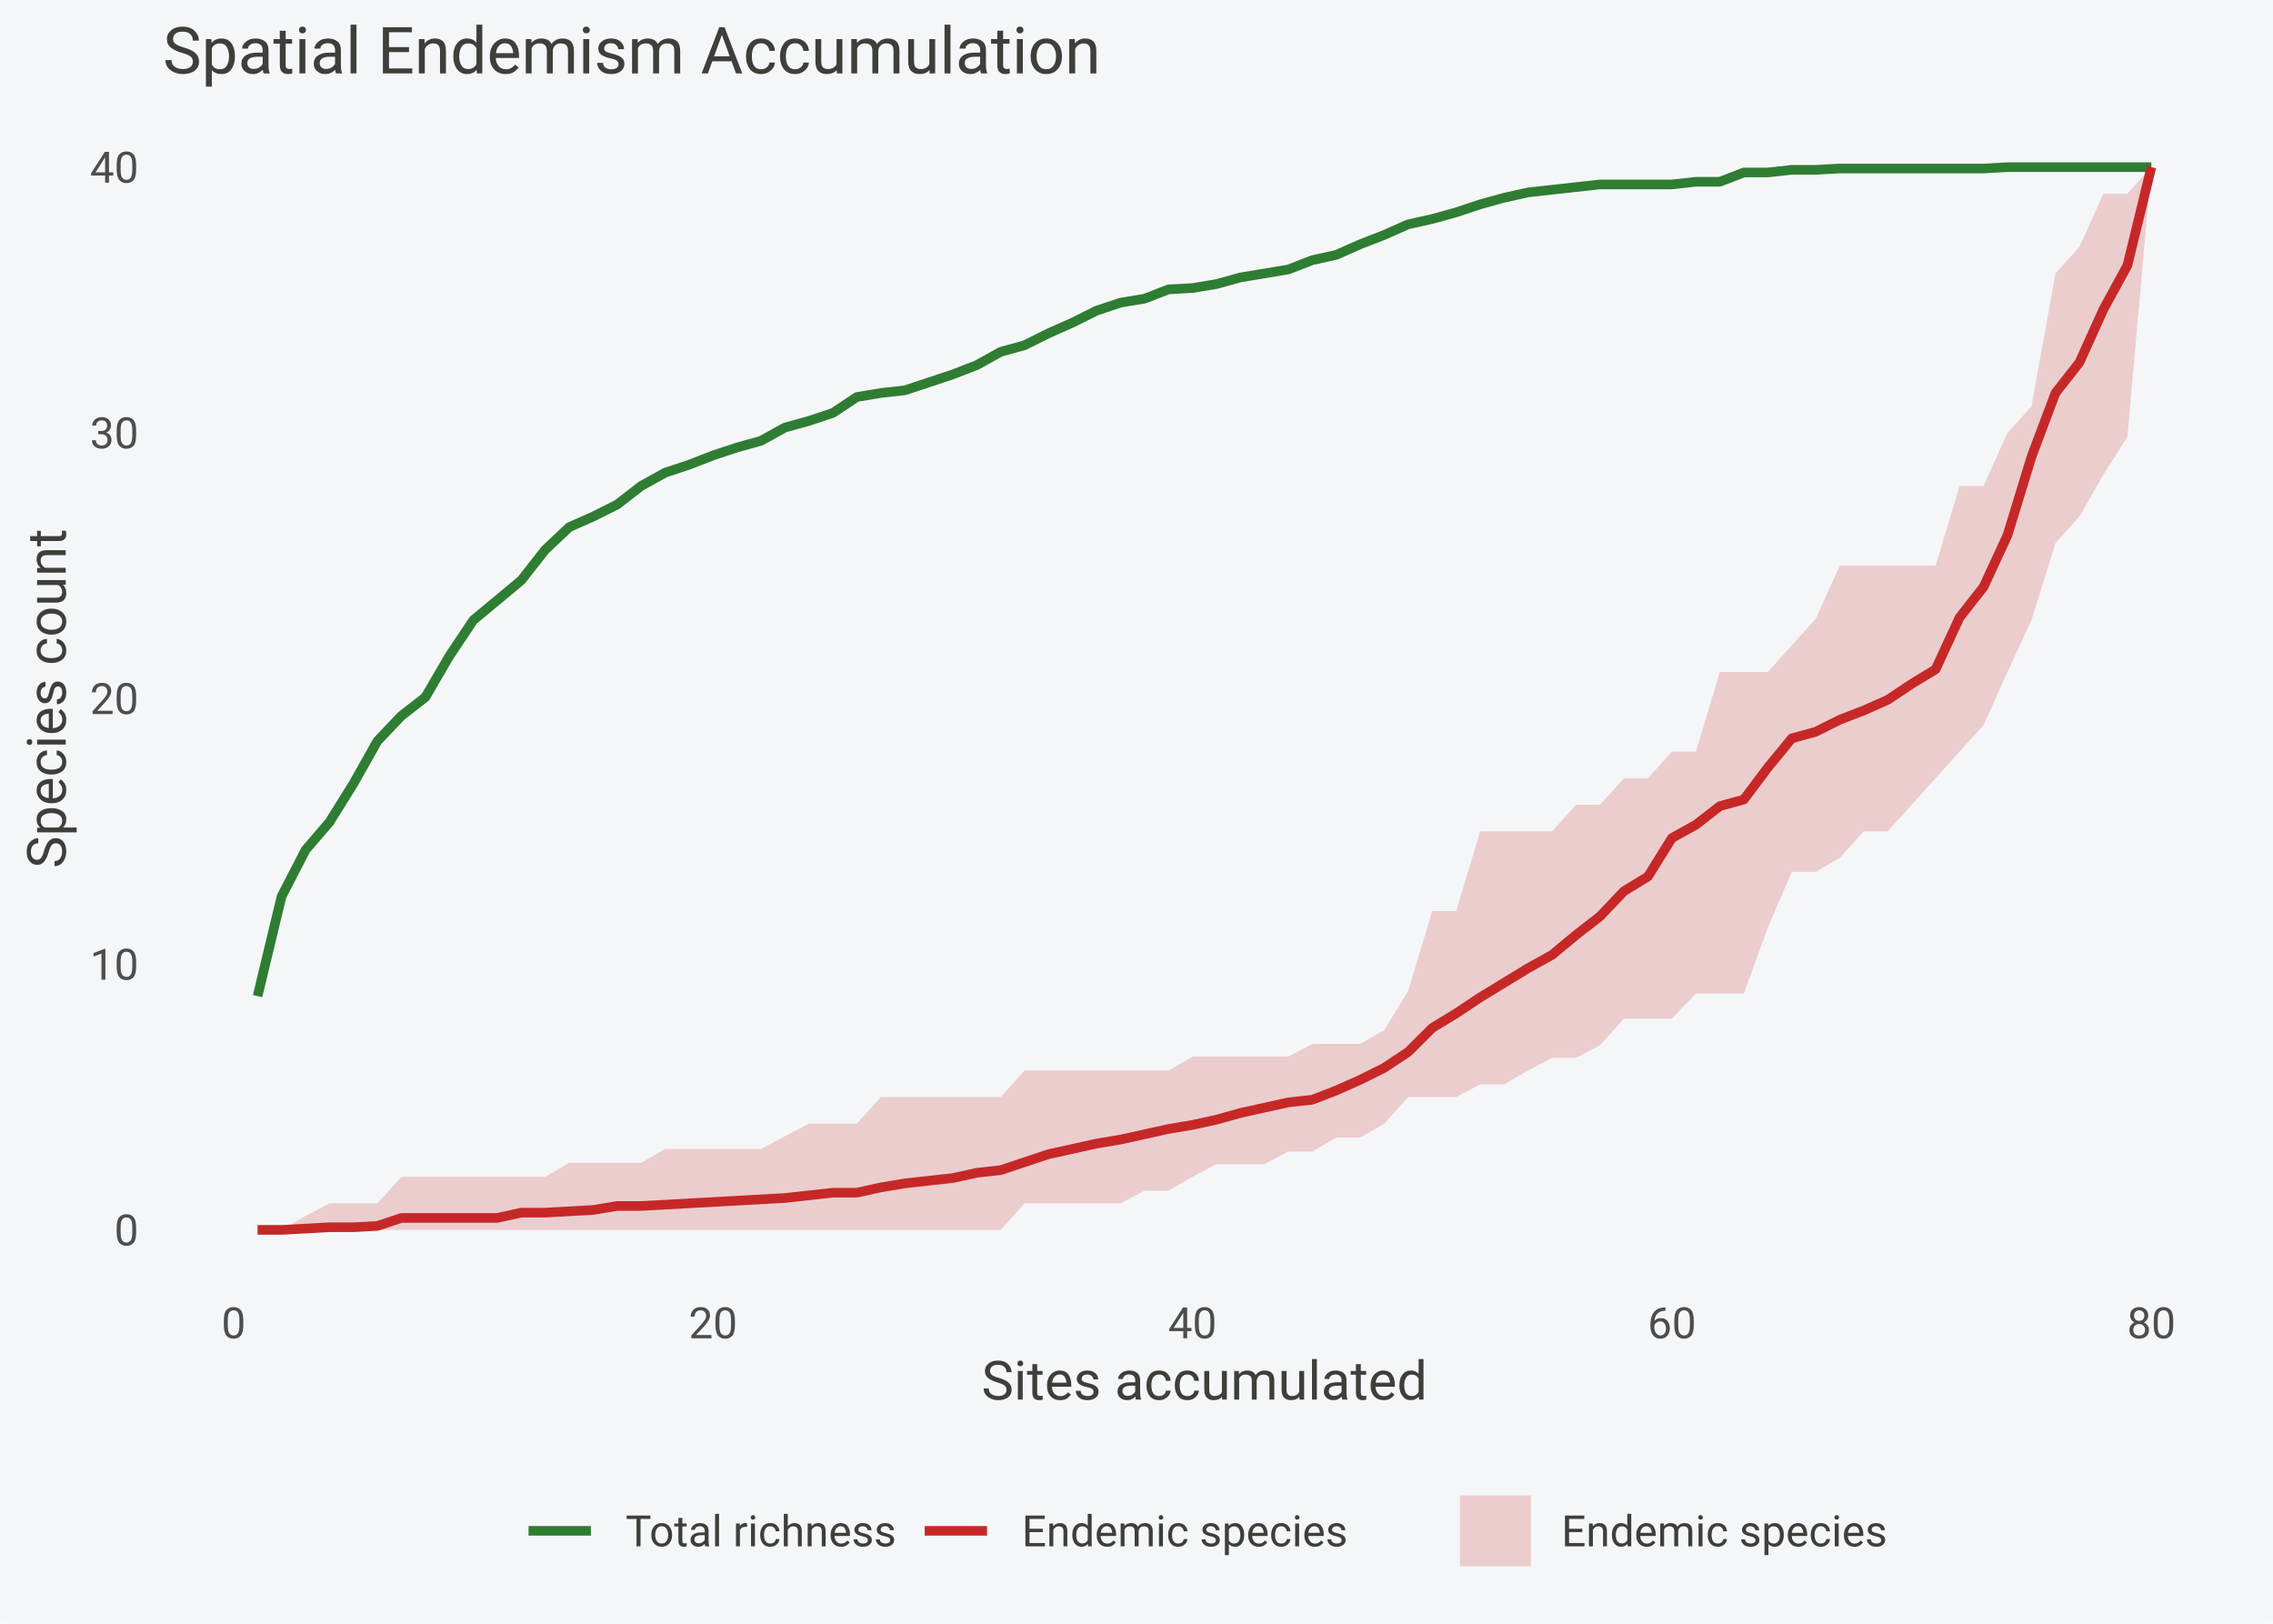
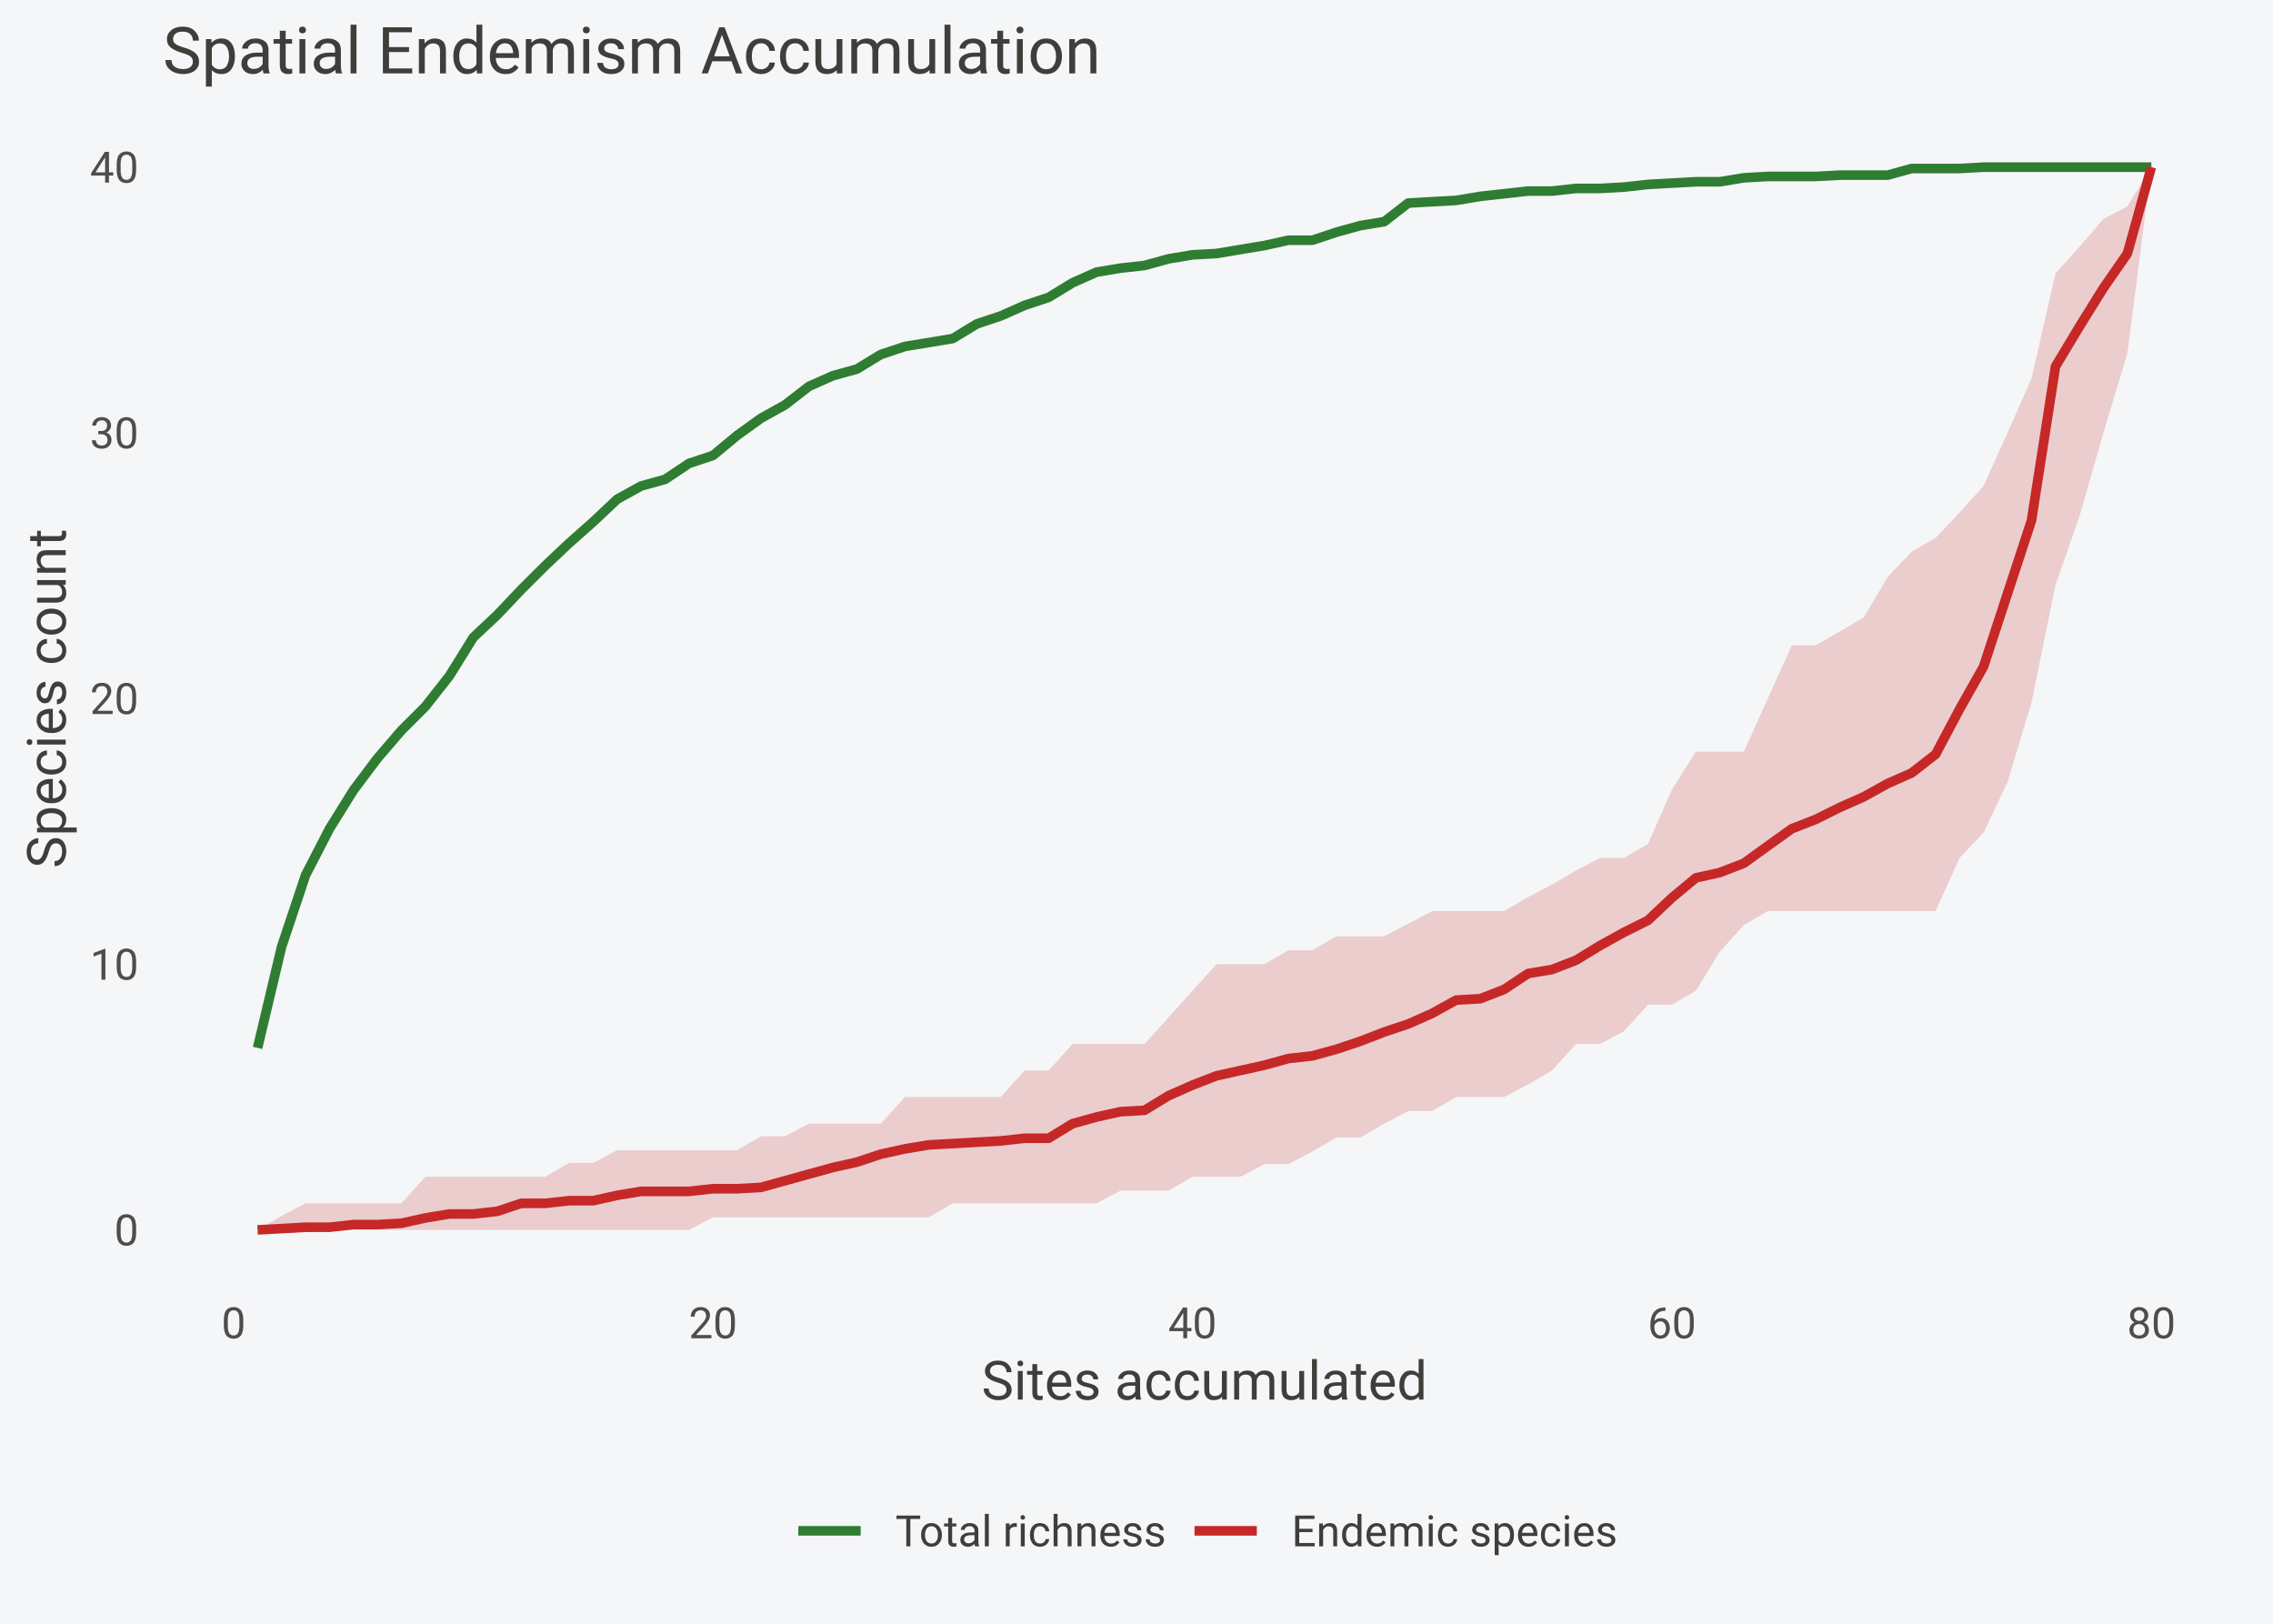
<svg xmlns="http://www.w3.org/2000/svg" width="504.00pt" height="360.00pt" viewBox="0 0 504.00 360.00">
  <g class="svglite">
    <defs>
      <style type="text/css">
    /* theme-aware-processed */
    .svglite line, .svglite polyline, .svglite polygon, .svglite path, .svglite circle {
      fill: none;
      stroke: #3E3F3A;
      stroke-linecap: round;
      stroke-linejoin: round;
      stroke-miterlimit: 10.00;
    }
    .svglite &gt; g &gt; rect {
      fill: none;
      stroke: #3E3F3A;
      stroke-linecap: round;
      stroke-linejoin: round;
      stroke-miterlimit: 10.00;
    }
    .svglite text {
      white-space: pre;
      fill: #3E3F3A;
    }
    .svglite g.glyphgroup path {
      fill: inherit;
      stroke: none;
    }
  </style>
    </defs>
    <rect width="100%" height="100%" style="stroke: none; fill: #F5F6F8;" />
    <defs>
      <clipPath id="cpMC4wMHw1MDQuMDB8MC4wMHwzNjAuMDA=">
        <rect x="0.00" y="0.00" width="504.00" height="360.00" />
      </clipPath>
    </defs>
    <g clip-path="url(#cpMC4wMHw1MDQuMDB8MC4wMHwzNjAuMDA=)">
-       <rect rx="4" x="0.00" y="0.00" width="504.00" height="360.00" style="stroke-width: 1.16; stroke: none; fill: #F5F6F8;" />
-     </g>
+       <rect x="0.00" y="0.00" width="504.00" height="360.00" style="stroke-width: 1.16; stroke: none;" /> fill: #F5F6F8;' /&gt;
+ </g>
    <defs>
      <clipPath id="cpMzYuMTJ8NDk4LjAyfDI1LjI4fDI4NC40Ng==">
        <rect x="36.12" y="25.28" width="461.90" height="259.18" />
      </clipPath>
    </defs>
    <g clip-path="url(#cpMzYuMTJ8NDk4LjAyfDI1LjI4fDI4NC40Ng==)">
-       <polygon points="57.11,272.68 62.43,272.68 67.75,269.59 73.06,266.79 78.38,266.79 83.69,266.79 89.01,260.90 94.32,260.90 99.64,260.90 104.95,260.90 110.27,260.90 115.58,260.90 120.90,260.90 126.21,257.81 131.53,257.81 136.84,257.81 142.16,257.81 147.48,254.72 152.79,254.72 158.11,254.72 163.42,254.72 168.74,254.72 174.05,251.92 179.37,249.12 184.68,249.12 190.00,249.12 195.31,243.23 200.63,243.23 205.94,243.23 211.26,243.23 216.58,243.23 221.89,243.23 227.21,237.34 232.52,237.34 237.84,237.34 243.15,237.34 248.47,237.34 253.78,237.34 259.10,237.34 264.41,234.25 269.73,234.25 275.04,234.25 280.36,234.25 285.67,234.25 290.99,231.45 296.31,231.45 301.62,231.45 306.94,228.36 312.25,219.67 317.57,202.00 322.88,202.00 328.20,184.32 333.51,184.32 338.83,184.32 344.14,184.32 349.46,178.43 354.77,178.43 360.09,172.54 365.40,172.54 370.72,166.65 376.04,166.65 381.35,148.98 386.67,148.98 391.98,148.98 397.30,143.09 402.61,137.20 407.93,125.42 413.24,125.42 418.56,125.42 423.87,125.42 429.19,125.42 434.50,107.75 439.82,107.75 445.13,95.97 450.45,90.08 455.77,60.63 461.08,54.73 466.40,42.95 471.71,42.95 477.03,37.06 477.03,37.06 471.71,96.85 466.40,105.25 461.08,114.52 455.77,120.41 450.45,137.50 445.13,148.98 439.82,160.76 434.50,166.65 429.19,172.54 423.87,178.43 418.56,184.32 413.24,184.32 407.93,190.21 402.61,193.31 397.30,193.31 391.98,205.68 386.67,220.26 381.35,220.26 376.04,220.26 370.72,225.85 365.40,225.85 360.09,225.85 354.77,231.74 349.46,234.54 344.14,234.54 338.83,237.34 333.51,240.43 328.20,240.43 322.88,243.23 317.57,243.23 312.25,243.23 306.94,249.12 301.62,252.21 296.31,252.21 290.99,255.30 285.67,255.30 280.36,258.10 275.04,258.10 269.73,258.10 264.41,260.90 259.10,263.99 253.78,263.99 248.47,266.79 243.15,266.79 237.84,266.79 232.52,266.79 227.21,266.79 221.89,272.68 216.58,272.68 211.26,272.68 205.94,272.68 200.63,272.68 195.31,272.68 190.00,272.68 184.68,272.68 179.37,272.68 174.05,272.68 168.74,272.68 163.42,272.68 158.11,272.68 152.79,272.68 147.48,272.68 142.16,272.68 136.84,272.68 131.53,272.68 126.21,272.68 120.90,272.68 115.58,272.68 110.27,272.68 104.95,272.68 99.64,272.68 94.32,272.68 89.01,272.68 83.69,272.68 78.38,272.68 73.06,272.68 67.75,272.68 62.43,272.68 57.11,272.68 " style="stroke-width: 0.00; stroke: none; stroke-linecap: butt; fill: #C62828; fill-opacity: 0.20;" />
-       <polyline points="57.11,272.68 62.43,272.68 67.75,269.59 73.06,266.79 78.38,266.79 83.69,266.79 89.01,260.90 94.32,260.90 99.64,260.90 104.95,260.90 110.27,260.90 115.58,260.90 120.90,260.90 126.21,257.81 131.53,257.81 136.84,257.81 142.16,257.81 147.48,254.72 152.79,254.72 158.11,254.72 163.42,254.72 168.74,254.72 174.05,251.92 179.37,249.12 184.68,249.12 190.00,249.12 195.31,243.23 200.63,243.23 205.94,243.23 211.26,243.23 216.58,243.23 221.89,243.23 227.21,237.34 232.52,237.34 237.84,237.34 243.15,237.34 248.47,237.34 253.78,237.34 259.10,237.34 264.41,234.25 269.73,234.25 275.04,234.25 280.36,234.25 285.67,234.25 290.99,231.45 296.31,231.45 301.62,231.45 306.94,228.36 312.25,219.67 317.57,202.00 322.88,202.00 328.20,184.32 333.51,184.32 338.83,184.32 344.14,184.32 349.46,178.43 354.77,178.43 360.09,172.54 365.40,172.54 370.72,166.65 376.04,166.65 381.35,148.98 386.67,148.98 391.98,148.98 397.30,143.09 402.61,137.20 407.93,125.42 413.24,125.42 418.56,125.42 423.87,125.42 429.19,125.42 434.50,107.75 439.82,107.75 445.13,95.97 450.45,90.08 455.77,60.63 461.08,54.73 466.40,42.95 471.71,42.95 477.03,37.06 " style="stroke-width: 1.16; stroke: none; stroke-linecap: butt;" />
-       <polyline points="477.03,37.06 471.71,96.85 466.40,105.25 461.08,114.52 455.77,120.41 450.45,137.50 445.13,148.98 439.82,160.76 434.50,166.65 429.19,172.54 423.87,178.43 418.56,184.32 413.24,184.32 407.93,190.21 402.61,193.31 397.30,193.31 391.98,205.68 386.67,220.26 381.35,220.26 376.04,220.26 370.72,225.85 365.40,225.85 360.09,225.85 354.77,231.74 349.46,234.54 344.14,234.54 338.83,237.34 333.51,240.43 328.20,240.43 322.88,243.23 317.57,243.23 312.25,243.23 306.94,249.12 301.62,252.21 296.31,252.21 290.99,255.30 285.67,255.30 280.36,258.10 275.04,258.10 269.73,258.10 264.41,260.90 259.10,263.99 253.78,263.99 248.47,266.79 243.15,266.79 237.84,266.79 232.52,266.79 227.21,266.79 221.89,272.68 216.58,272.68 211.26,272.68 205.94,272.68 200.63,272.68 195.31,272.68 190.00,272.68 184.68,272.68 179.37,272.68 174.05,272.68 168.74,272.68 163.42,272.68 158.11,272.68 152.79,272.68 147.48,272.68 142.16,272.68 136.84,272.68 131.53,272.68 126.21,272.68 120.90,272.68 115.58,272.68 110.27,272.68 104.95,272.68 99.64,272.68 94.32,272.68 89.01,272.68 83.69,272.68 78.38,272.68 73.06,272.68 67.75,272.68 62.43,272.68 57.11,272.68 " style="stroke-width: 1.16; stroke: none; stroke-linecap: butt;" />
-       <polyline points="57.11,220.85 62.43,198.76 67.75,188.45 73.06,182.26 78.38,173.72 83.69,164.30 89.01,158.70 94.32,154.58 99.64,145.45 104.95,137.50 110.27,133.08 115.58,128.66 120.90,121.89 126.21,116.88 131.53,114.52 136.84,111.87 142.16,107.75 147.48,104.80 152.79,103.04 158.11,100.97 163.42,99.21 168.74,97.73 174.05,94.79 179.37,93.32 184.68,91.55 190.00,88.02 195.31,87.13 200.63,86.54 205.94,84.78 211.26,83.01 216.58,80.95 221.89,78.00 227.21,76.53 232.52,73.88 237.84,71.52 243.15,68.87 248.47,67.10 253.78,66.22 259.10,64.16 264.41,63.86 269.73,62.98 275.04,61.51 280.36,60.63 285.67,59.74 290.99,57.68 296.31,56.50 301.62,54.15 306.94,52.08 312.25,49.73 317.57,48.55 322.88,47.08 328.20,45.31 333.51,43.84 338.83,42.66 344.14,42.07 349.46,41.48 354.77,40.89 360.09,40.89 365.40,40.89 370.72,40.89 376.04,40.30 381.35,40.30 386.67,38.24 391.98,38.24 397.30,37.65 402.61,37.65 407.93,37.36 413.24,37.36 418.56,37.36 423.87,37.36 429.19,37.36 434.50,37.36 439.82,37.36 445.13,37.06 450.45,37.06 455.77,37.06 461.08,37.06 466.40,37.06 471.71,37.06 477.03,37.06 " style="stroke-width: 2.13; stroke: #2E7D32; stroke-linecap: butt;" />
-       <polyline points="57.11,272.68 62.43,272.68 67.75,272.39 73.06,272.09 78.38,272.09 83.69,271.80 89.01,270.03 94.32,270.03 99.64,270.03 104.95,270.03 110.27,270.03 115.58,268.85 120.90,268.85 126.21,268.56 131.53,268.26 136.84,267.38 142.16,267.38 147.48,267.09 152.79,266.79 158.11,266.50 163.42,266.20 168.74,265.91 174.05,265.61 179.37,265.02 184.68,264.43 190.00,264.43 195.31,263.26 200.63,262.37 205.94,261.78 211.26,261.19 216.58,260.02 221.89,259.43 227.21,257.66 232.52,255.89 237.84,254.72 243.15,253.54 248.47,252.65 253.78,251.48 259.10,250.30 264.41,249.41 269.73,248.24 275.04,246.76 280.36,245.58 285.67,244.41 290.99,243.82 296.31,241.76 301.62,239.40 306.94,236.75 312.25,233.22 317.57,227.91 322.88,224.67 328.20,221.14 333.51,217.90 338.83,214.66 344.14,211.71 349.46,207.30 354.77,203.17 360.09,197.58 365.40,194.34 370.72,185.80 376.04,182.85 381.35,178.73 386.67,177.26 391.98,170.19 397.30,163.71 402.61,162.24 407.93,159.58 413.24,157.52 418.56,155.17 423.87,151.63 429.19,148.39 434.50,136.91 439.82,130.13 445.13,118.65 450.45,101.27 455.77,87.13 461.08,80.36 466.40,68.58 471.71,58.86 477.03,37.06 " style="stroke-width: 2.13; stroke: #C62828; stroke-linecap: butt;" />
+       <rect x="36.12" y="25.28" width="461.90" height="259.18" style="stroke-width: 1.16; stroke: none;" /> fill: #F5F6F8;' /&gt;
+ <polygon points="57.11,272.68 62.43,269.59 67.75,266.79 73.06,266.79 78.38,266.79 83.69,266.79 89.01,266.79 94.32,260.90 99.64,260.90 104.95,260.90 110.27,260.90 115.58,260.90 120.90,260.90 126.21,257.81 131.53,257.81 136.84,255.01 142.16,255.01 147.48,255.01 152.79,255.01 158.11,255.01 163.42,255.01 168.74,251.92 174.05,251.92 179.37,249.12 184.68,249.12 190.00,249.12 195.31,249.12 200.63,243.23 205.94,243.23 211.26,243.23 216.58,243.23 221.89,243.23 227.21,237.34 232.52,237.34 237.84,231.45 243.15,231.45 248.47,231.45 253.78,231.45 259.10,225.56 264.41,219.67 269.73,213.78 275.04,213.78 280.36,213.78 285.67,210.68 290.99,210.68 296.31,207.59 301.62,207.59 306.94,207.59 312.25,204.79 317.57,202.00 322.88,202.00 328.20,202.00 333.51,202.00 338.83,198.90 344.14,196.11 349.46,193.01 354.77,190.21 360.09,190.21 365.40,187.12 370.72,175.05 376.04,166.65 381.35,166.65 386.67,166.65 391.98,154.87 397.30,143.09 402.61,143.09 407.93,140.00 413.24,136.91 418.56,127.92 423.87,122.33 429.19,119.23 434.50,113.64 439.82,107.75 445.13,95.97 450.45,83.89 455.77,60.63 461.08,54.73 466.40,48.55 471.71,45.75 477.03,37.06 477.03,37.06 471.71,78.30 466.40,95.97 461.08,114.52 455.77,129.69 450.45,155.76 445.13,173.43 439.82,184.62 434.50,190.21 429.19,202.00 423.87,202.00 418.56,202.00 413.24,202.00 407.93,202.00 402.61,202.00 397.30,202.00 391.98,202.00 386.67,205.09 381.35,210.98 376.04,219.67 370.72,222.76 365.40,222.76 360.09,228.65 354.77,231.45 349.46,231.45 344.14,237.34 338.83,240.43 333.51,243.23 328.20,243.23 322.88,243.23 317.57,246.32 312.25,246.32 306.94,249.12 301.62,252.21 296.31,252.21 290.99,255.30 285.67,258.10 280.36,258.10 275.04,260.90 269.73,260.90 264.41,260.90 259.10,263.99 253.78,263.99 248.47,263.99 243.15,266.79 237.84,266.79 232.52,266.79 227.21,266.79 221.89,266.79 216.58,266.79 211.26,266.79 205.94,269.88 200.63,269.88 195.31,269.88 190.00,269.88 184.68,269.88 179.37,269.88 174.05,269.88 168.74,269.88 163.42,269.88 158.11,269.88 152.79,272.68 147.48,272.68 142.16,272.68 136.84,272.68 131.53,272.68 126.21,272.68 120.90,272.68 115.58,272.68 110.27,272.68 104.95,272.68 99.64,272.68 94.32,272.68 89.01,272.68 83.69,272.68 78.38,272.68 73.06,272.68 67.75,272.68 62.43,272.68 57.11,272.68 " style="stroke-width: 0.00; stroke: none; stroke-linecap: butt; fill: #C62828; fill-opacity: 0.20;" />
+       <polyline points="57.11,272.68 62.43,269.59 67.75,266.79 73.06,266.79 78.38,266.79 83.69,266.79 89.01,266.79 94.32,260.90 99.64,260.90 104.95,260.90 110.27,260.90 115.58,260.90 120.90,260.90 126.21,257.81 131.53,257.81 136.84,255.01 142.16,255.01 147.48,255.01 152.79,255.01 158.11,255.01 163.42,255.01 168.74,251.92 174.05,251.92 179.37,249.12 184.68,249.12 190.00,249.12 195.31,249.12 200.63,243.23 205.94,243.23 211.26,243.23 216.58,243.23 221.89,243.23 227.21,237.34 232.52,237.34 237.84,231.45 243.15,231.45 248.47,231.45 253.78,231.45 259.10,225.56 264.41,219.67 269.73,213.78 275.04,213.78 280.36,213.78 285.67,210.68 290.99,210.68 296.31,207.59 301.62,207.59 306.94,207.59 312.25,204.79 317.57,202.00 322.88,202.00 328.20,202.00 333.51,202.00 338.83,198.90 344.14,196.11 349.46,193.01 354.77,190.21 360.09,190.21 365.40,187.12 370.72,175.05 376.04,166.65 381.35,166.65 386.67,166.65 391.98,154.87 397.30,143.09 402.61,143.09 407.93,140.00 413.24,136.91 418.56,127.92 423.87,122.33 429.19,119.23 434.50,113.64 439.82,107.75 445.13,95.97 450.45,83.89 455.77,60.63 461.08,54.73 466.40,48.55 471.71,45.75 477.03,37.06 " style="stroke-width: 1.16; stroke: none; stroke-linecap: butt;" />
+       <polyline points="477.03,37.06 471.71,78.30 466.40,95.97 461.08,114.52 455.77,129.69 450.45,155.76 445.13,173.43 439.82,184.62 434.50,190.21 429.19,202.00 423.87,202.00 418.56,202.00 413.24,202.00 407.93,202.00 402.61,202.00 397.30,202.00 391.98,202.00 386.67,205.09 381.35,210.98 376.04,219.67 370.72,222.76 365.40,222.76 360.09,228.65 354.77,231.45 349.46,231.45 344.14,237.34 338.83,240.43 333.51,243.23 328.20,243.23 322.88,243.23 317.57,246.32 312.25,246.32 306.94,249.12 301.62,252.21 296.31,252.21 290.99,255.30 285.67,258.10 280.36,258.10 275.04,260.90 269.73,260.90 264.41,260.90 259.10,263.99 253.78,263.99 248.47,263.99 243.15,266.79 237.84,266.79 232.52,266.79 227.21,266.79 221.89,266.79 216.58,266.79 211.26,266.79 205.94,269.88 200.63,269.88 195.31,269.88 190.00,269.88 184.68,269.88 179.37,269.88 174.05,269.88 168.74,269.88 163.42,269.88 158.11,269.88 152.79,272.68 147.48,272.68 142.16,272.68 136.84,272.68 131.53,272.68 126.21,272.68 120.90,272.68 115.58,272.68 110.27,272.68 104.95,272.68 99.64,272.68 94.32,272.68 89.01,272.68 83.69,272.68 78.38,272.68 73.06,272.68 67.75,272.68 62.43,272.68 57.11,272.68 " style="stroke-width: 1.16; stroke: none; stroke-linecap: butt;" />
+       <polyline points="57.11,232.33 62.43,209.95 67.75,194.04 73.06,183.74 78.38,175.19 83.69,168.13 89.01,161.94 94.32,156.64 99.64,149.87 104.95,141.32 110.27,136.32 115.58,130.72 120.90,125.42 126.21,120.41 131.53,115.70 136.84,110.69 142.16,107.75 147.48,106.28 152.79,102.74 158.11,100.97 163.42,96.56 168.74,92.73 174.05,89.78 179.37,85.66 184.68,83.30 190.00,81.83 195.31,78.59 200.63,76.82 205.94,75.94 211.26,75.06 216.58,71.82 221.89,70.05 227.21,67.69 232.52,65.93 237.84,62.69 243.15,60.33 248.47,59.45 253.78,58.86 259.10,57.39 264.41,56.50 269.73,56.21 275.04,55.32 280.36,54.44 285.67,53.26 290.99,53.26 296.31,51.49 301.62,50.02 306.94,49.14 312.25,45.02 317.57,44.72 322.88,44.43 328.20,43.54 333.51,42.95 338.83,42.36 344.14,42.36 349.46,41.78 354.77,41.78 360.09,41.48 365.40,40.89 370.72,40.60 376.04,40.30 381.35,40.30 386.67,39.42 391.98,39.12 397.30,39.12 402.61,39.12 407.93,38.83 413.24,38.83 418.56,38.83 423.87,37.36 429.19,37.36 434.50,37.36 439.82,37.06 445.13,37.06 450.45,37.06 455.77,37.06 461.08,37.06 466.40,37.06 471.71,37.06 477.03,37.06 " style="stroke-width: 2.13; stroke: #2E7D32; stroke-linecap: butt;" />
+       <polyline points="57.11,272.68 62.43,272.39 67.75,272.09 73.06,272.09 78.38,271.50 83.69,271.50 89.01,271.21 94.32,270.03 99.64,269.15 104.95,269.15 110.27,268.56 115.58,266.79 120.90,266.79 126.21,266.20 131.53,266.20 136.84,265.02 142.16,264.14 147.48,264.14 152.79,264.14 158.11,263.55 163.42,263.55 168.74,263.26 174.05,261.78 179.37,260.31 184.68,258.84 190.00,257.66 195.31,255.89 200.63,254.72 205.94,253.83 211.26,253.54 216.58,253.24 221.89,252.95 227.21,252.36 232.52,252.36 237.84,249.12 243.15,247.65 248.47,246.47 253.78,246.17 259.10,242.93 264.41,240.58 269.73,238.52 275.04,237.34 280.36,236.16 285.67,234.69 290.99,234.10 296.31,232.63 301.62,230.86 306.94,228.80 312.25,227.03 317.57,224.67 322.88,221.73 328.20,221.43 333.51,219.37 338.83,215.84 344.14,214.95 349.46,212.89 354.77,209.65 360.09,206.71 365.40,204.06 370.72,199.05 376.04,194.63 381.35,193.45 386.67,191.39 391.98,187.56 397.30,183.74 402.61,181.67 407.93,179.02 413.24,176.67 418.56,173.72 423.87,171.37 429.19,167.24 434.50,157.23 439.82,147.80 445.13,131.60 450.45,115.41 455.77,81.24 461.08,72.41 466.40,63.86 471.71,56.21 477.03,37.06 " style="stroke-width: 2.13; stroke: #C62828; stroke-linecap: butt;" />
    </g>
    <g clip-path="url(#cpMC4wMHw1MDQuMDB8MC4wMHwzNjAuMDA=)">
      <text x="30.74" y="276.12" text-anchor="end" style="font-size: 9.60px;fill: #4D4D4D; font-family: &quot;Roboto&quot;, -apple-system, BlinkMacSystemFont, &quot;Segoe UI&quot;, system-ui, sans-serif;" textLength="5.33px" lengthAdjust="spacingAndGlyphs">0</text>
      <text x="30.74" y="217.21" text-anchor="end" style="font-size: 9.60px;fill: #4D4D4D; font-family: &quot;Roboto&quot;, -apple-system, BlinkMacSystemFont, &quot;Segoe UI&quot;, system-ui, sans-serif;" textLength="10.66px" lengthAdjust="spacingAndGlyphs">10</text>
      <text x="30.74" y="158.31" text-anchor="end" style="font-size: 9.60px;fill: #4D4D4D; font-family: &quot;Roboto&quot;, -apple-system, BlinkMacSystemFont, &quot;Segoe UI&quot;, system-ui, sans-serif;" textLength="10.66px" lengthAdjust="spacingAndGlyphs">20</text>
      <text x="30.74" y="99.40" text-anchor="end" style="font-size: 9.60px;fill: #4D4D4D; font-family: &quot;Roboto&quot;, -apple-system, BlinkMacSystemFont, &quot;Segoe UI&quot;, system-ui, sans-serif;" textLength="10.66px" lengthAdjust="spacingAndGlyphs">30</text>
      <text x="30.74" y="40.50" text-anchor="end" style="font-size: 9.60px;fill: #4D4D4D; font-family: &quot;Roboto&quot;, -apple-system, BlinkMacSystemFont, &quot;Segoe UI&quot;, system-ui, sans-serif;" textLength="10.66px" lengthAdjust="spacingAndGlyphs">40</text>
      <text x="51.80" y="296.71" text-anchor="middle" style="font-size: 9.60px;fill: #4D4D4D; font-family: &quot;Roboto&quot;, -apple-system, BlinkMacSystemFont, &quot;Segoe UI&quot;, system-ui, sans-serif;" textLength="5.33px" lengthAdjust="spacingAndGlyphs">0</text>
      <text x="158.11" y="296.71" text-anchor="middle" style="font-size: 9.60px;fill: #4D4D4D; font-family: &quot;Roboto&quot;, -apple-system, BlinkMacSystemFont, &quot;Segoe UI&quot;, system-ui, sans-serif;" textLength="10.66px" lengthAdjust="spacingAndGlyphs">20</text>
      <text x="264.41" y="296.71" text-anchor="middle" style="font-size: 9.60px;fill: #4D4D4D; font-family: &quot;Roboto&quot;, -apple-system, BlinkMacSystemFont, &quot;Segoe UI&quot;, system-ui, sans-serif;" textLength="10.66px" lengthAdjust="spacingAndGlyphs">40</text>
      <text x="370.72" y="296.71" text-anchor="middle" style="font-size: 9.60px;fill: #4D4D4D; font-family: &quot;Roboto&quot;, -apple-system, BlinkMacSystemFont, &quot;Segoe UI&quot;, system-ui, sans-serif;" textLength="10.66px" lengthAdjust="spacingAndGlyphs">60</text>
      <text x="477.03" y="296.71" text-anchor="middle" style="font-size: 9.60px;fill: #4D4D4D; font-family: &quot;Roboto&quot;, -apple-system, BlinkMacSystemFont, &quot;Segoe UI&quot;, system-ui, sans-serif;" textLength="10.66px" lengthAdjust="spacingAndGlyphs">80</text>
      <text x="267.07" y="310.31" text-anchor="middle" style="font-size: 12.00px; font-family: &quot;Roboto&quot;, -apple-system, BlinkMacSystemFont, &quot;Segoe UI&quot;, system-ui, sans-serif;" textLength="98.03px" lengthAdjust="spacingAndGlyphs">Sites accumulated</text>
      <text transform="translate(14.57,154.87) rotate(-90)" text-anchor="middle" style="font-size: 12.00px; font-family: &quot;Roboto&quot;, -apple-system, BlinkMacSystemFont, &quot;Segoe UI&quot;, system-ui, sans-serif;" textLength="75.36px" lengthAdjust="spacingAndGlyphs">Species count</text>
-       <line x1="117.20" y1="339.40" x2="131.02" y2="339.40" style="stroke-width: 2.13; stroke: #2E7D32; stroke-linecap: butt;" />
-       <line x1="205.04" y1="339.40" x2="218.86" y2="339.40" style="stroke-width: 2.13; stroke: #C62828; stroke-linecap: butt;" />
-       <text x="138.72" y="342.84" style="font-size: 9.60px; font-family: &quot;Roboto&quot;, -apple-system, BlinkMacSystemFont, &quot;Segoe UI&quot;, system-ui, sans-serif;" textLength="58.61px" lengthAdjust="spacingAndGlyphs">Total richness</text>
-       <text x="226.57" y="342.84" style="font-size: 9.60px; font-family: &quot;Roboto&quot;, -apple-system, BlinkMacSystemFont, &quot;Segoe UI&quot;, system-ui, sans-serif;" textLength="72.47px" lengthAdjust="spacingAndGlyphs">Endemic species</text>
-       <rect x="323.72" y="331.54" width="15.73" height="15.73" style="stroke-width: 1.16; stroke: none; stroke-linecap: butt; fill: #C62828; fill-opacity: 0.20;" />
-       <text x="346.21" y="342.84" style="font-size: 9.60px; font-family: &quot;Roboto&quot;, -apple-system, BlinkMacSystemFont, &quot;Segoe UI&quot;, system-ui, sans-serif;" textLength="72.47px" lengthAdjust="spacingAndGlyphs">Endemic species</text>
+       <line x1="177.01" y1="339.40" x2="190.84" y2="339.40" style="stroke-width: 2.13; stroke: #2E7D32; stroke-linecap: butt;" />
+       <line x1="264.86" y1="339.40" x2="278.68" y2="339.40" style="stroke-width: 2.13; stroke: #C62828; stroke-linecap: butt;" />
+       <text x="198.54" y="342.84" style="font-size: 9.60px; font-family: &quot;Roboto&quot;, -apple-system, BlinkMacSystemFont, &quot;Segoe UI&quot;, system-ui, sans-serif;" textLength="58.61px" lengthAdjust="spacingAndGlyphs">Total richness</text>
+       <text x="286.39" y="342.84" style="font-size: 9.60px; font-family: &quot;Roboto&quot;, -apple-system, BlinkMacSystemFont, &quot;Segoe UI&quot;, system-ui, sans-serif;" textLength="72.47px" lengthAdjust="spacingAndGlyphs">Endemic species</text>
      <text x="36.12" y="16.28" style="font-size: 14.40px; font-family: &quot;Roboto&quot;, -apple-system, BlinkMacSystemFont, &quot;Segoe UI&quot;, system-ui, sans-serif;" textLength="205.56px" lengthAdjust="spacingAndGlyphs">Spatial Endemism Accumulation</text>
    </g>
  </g>
</svg>
